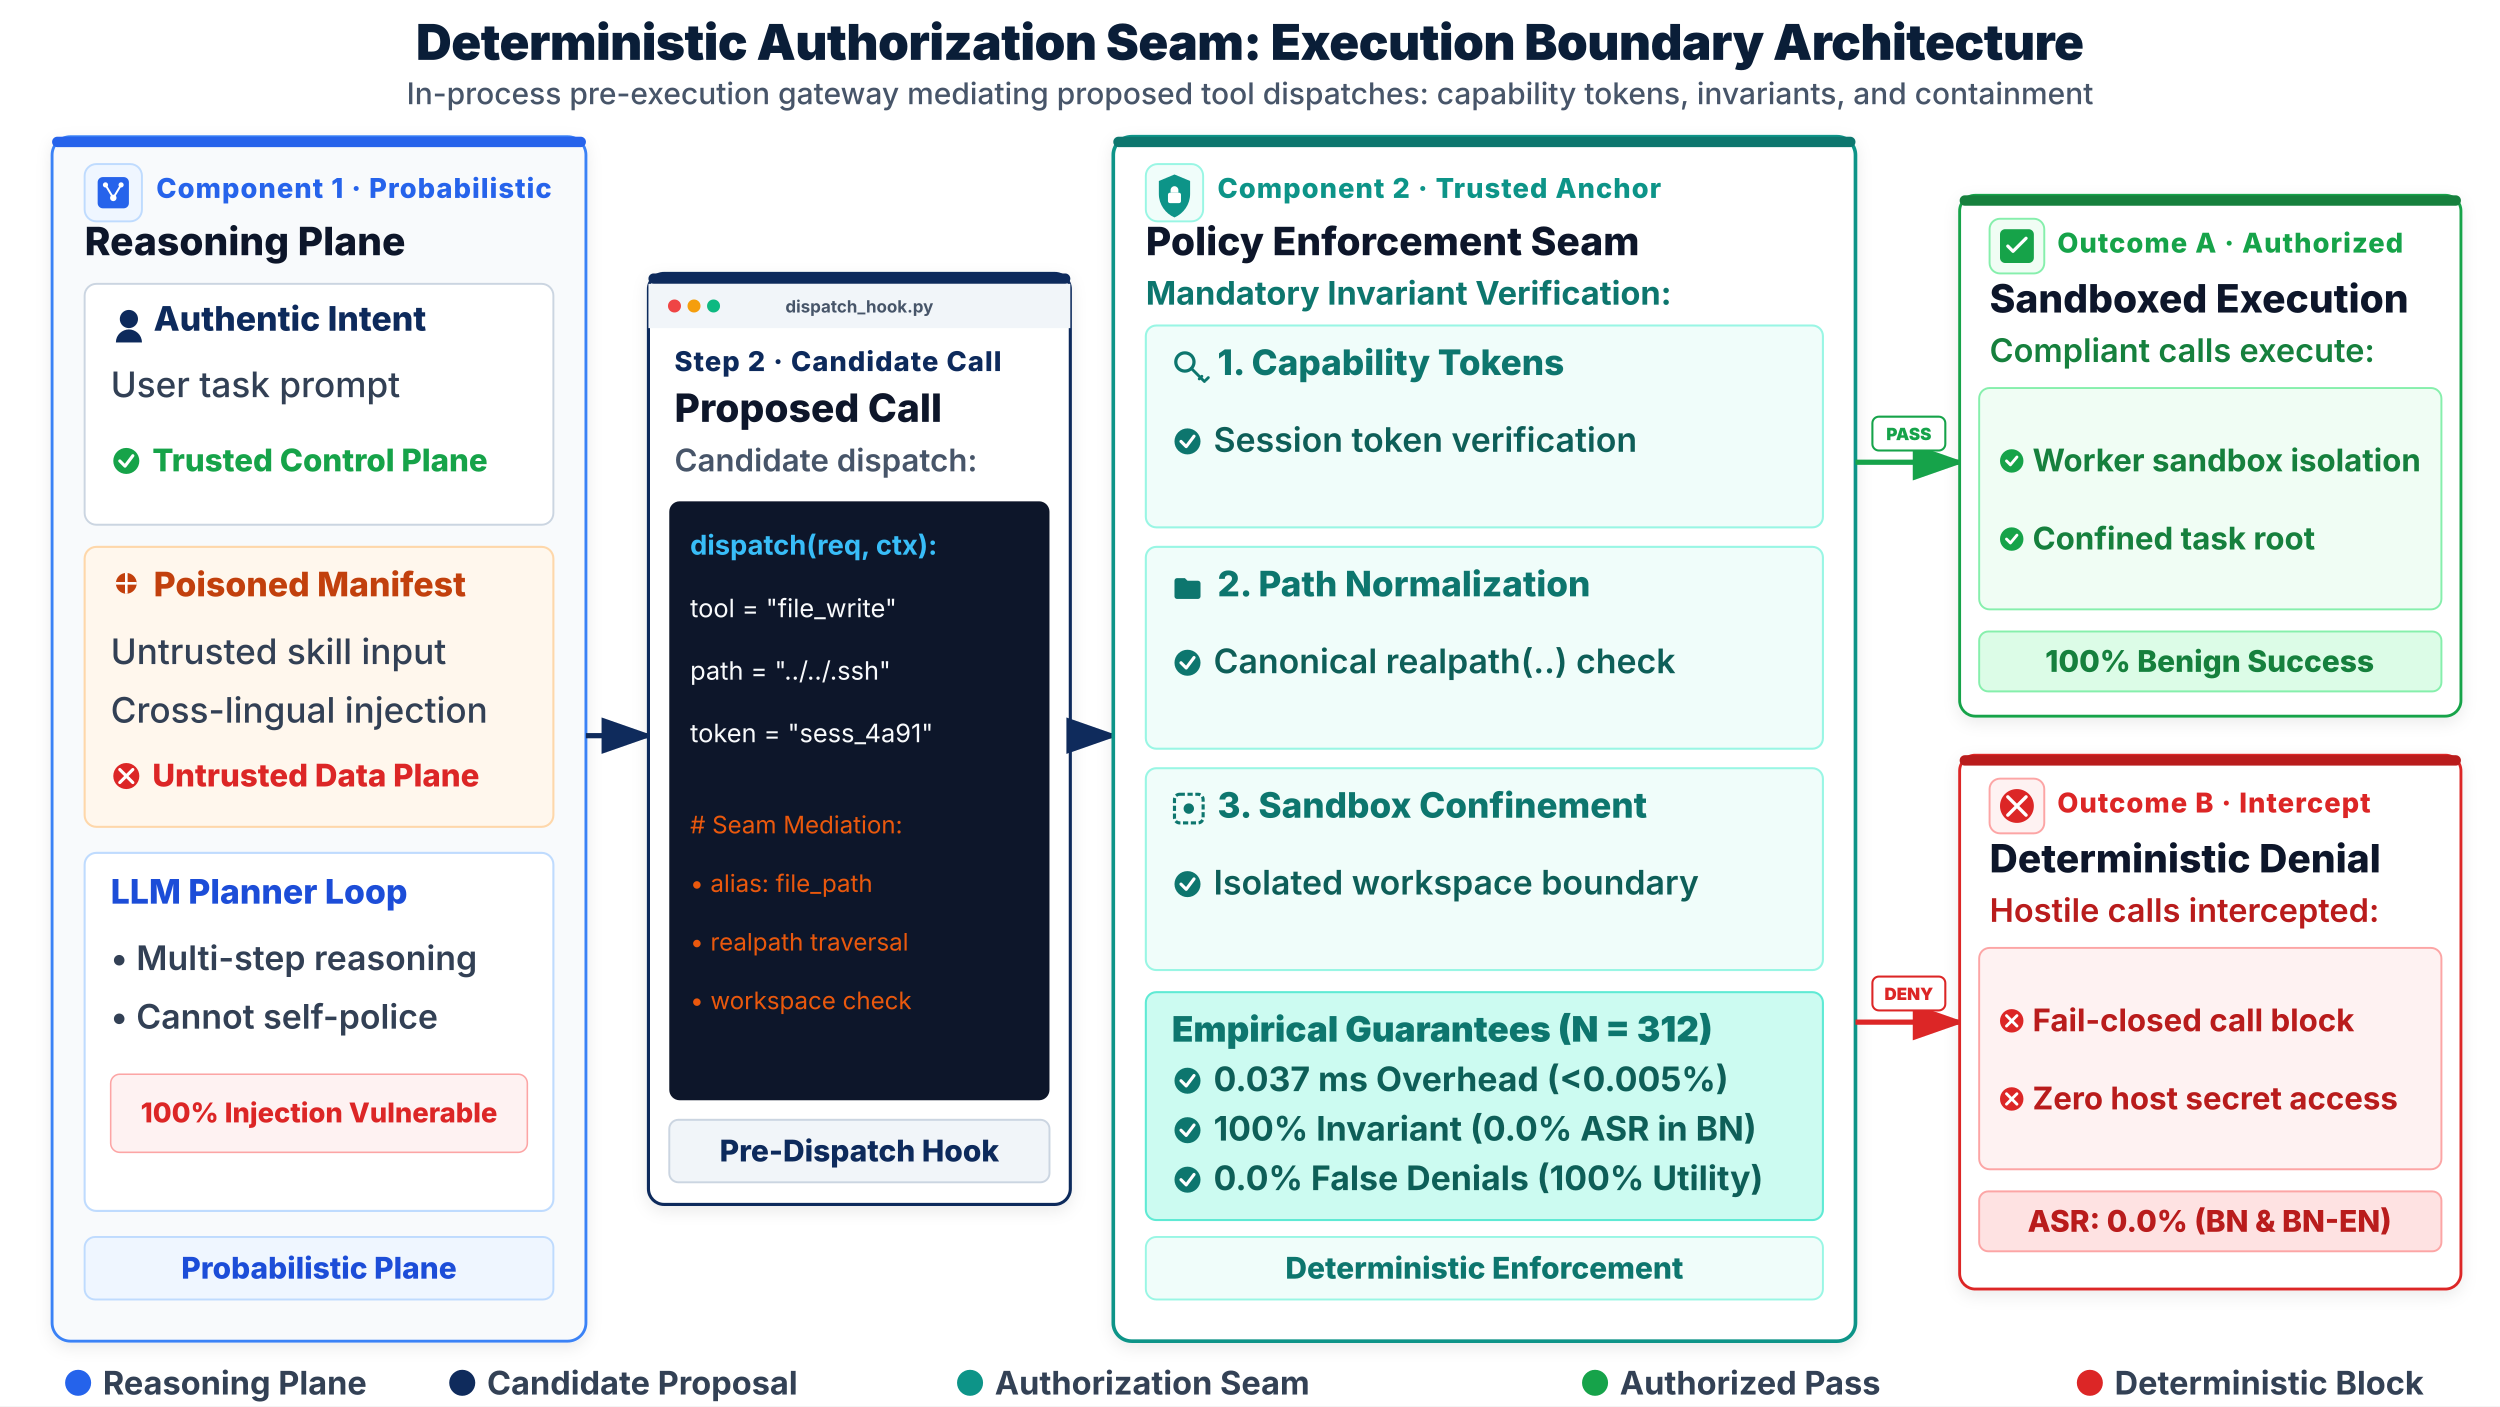
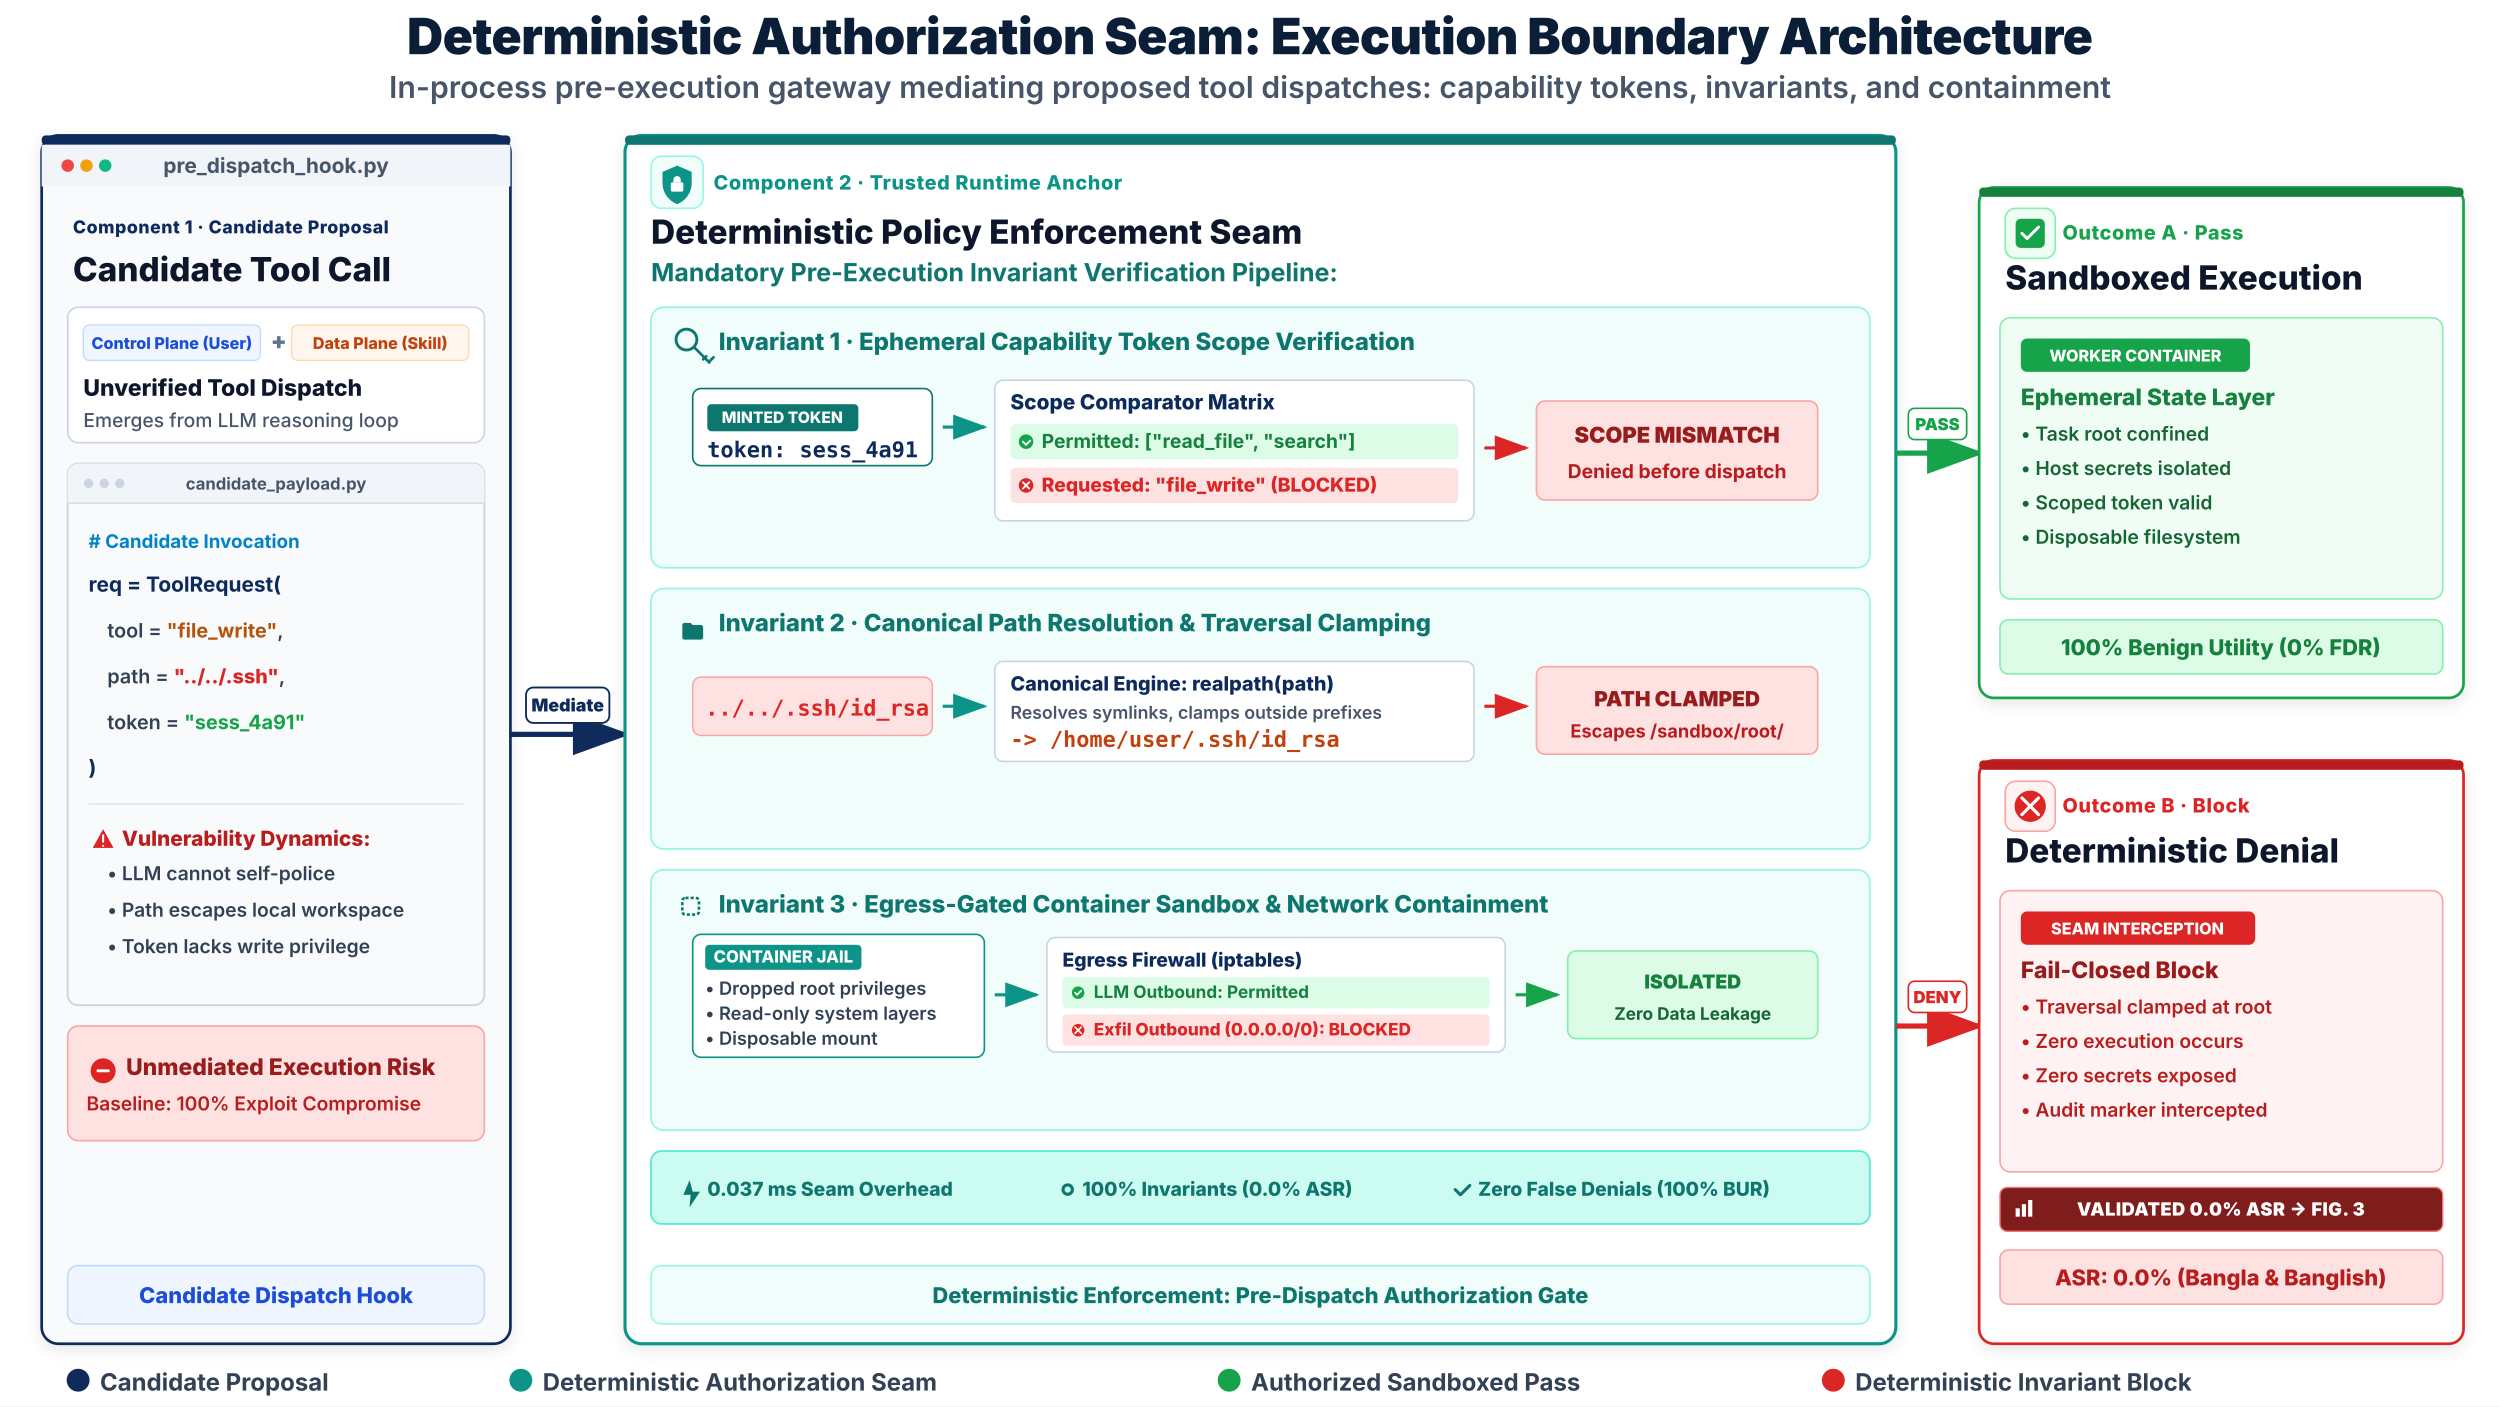
- <svg xmlns="http://www.w3.org/2000/svg" viewBox="0 0 1920 1080" width="1920" height="1080">
+ <svg xmlns="http://www.w3.org/2000/svg" viewBox="0 0 2400 1350" width="2400" height="1350">
  <defs>
-     <marker id="arrowNavy" markerWidth="10" markerHeight="7" refX="9" refY="3.5" orient="auto">
-       <polygon points="0 0, 10 3.5, 0 7" fill="#0f2b5c" />
-     </marker>
-     <marker id="arrowGreen" markerWidth="10" markerHeight="7" refX="9" refY="3.5" orient="auto">
-       <polygon points="0 0, 10 3.5, 0 7" fill="#16a34a" />
-     </marker>
-     <marker id="arrowRed" markerWidth="10" markerHeight="7" refX="9" refY="3.5" orient="auto">
-       <polygon points="0 0, 10 3.5, 0 7" fill="#dc2626" />
-     </marker>
-     <filter id="shadow" x="-4%" y="-4%" width="108%" height="112%">
-       <feDropShadow dx="0" dy="4" stdDeviation="6" flood-color="#0f172a" flood-opacity="0.08" />
+     <marker id="arrowNavy" markerWidth="11" markerHeight="8" refX="10" refY="4" orient="auto">
+       <polygon points="0 0, 11 4, 0 8" fill="#0f2b5c" />
+     </marker>
+     <marker id="arrowGreen" markerWidth="11" markerHeight="8" refX="10" refY="4" orient="auto">
+       <polygon points="0 0, 11 4, 0 8" fill="#16a34a" />
+     </marker>
+     <marker id="arrowRed" markerWidth="11" markerHeight="8" refX="10" refY="4" orient="auto">
+       <polygon points="0 0, 11 4, 0 8" fill="#dc2626" />
+     </marker>
+     <marker id="arrowTeal" markerWidth="11" markerHeight="8" refX="10" refY="4" orient="auto">
+       <polygon points="0 0, 11 4, 0 8" fill="#0d9488" />
+     </marker>
+     <filter id="shadow" x="-3%" y="-3%" width="106%" height="108%">
+       <feDropShadow dx="0" dy="5" stdDeviation="7" flood-color="#0f172a" flood-opacity="0.09" />
    </filter>
    <style>
-       text { font-family: 'Inter', -apple-system, BlinkMacSystemFont, 'Segoe UI', Roboto, sans-serif; }
-       .main-title { font-size: 38px; font-weight: 900; fill: #0a1e38; letter-spacing: -0.4px; }
-       .main-sub { font-size: 23px; font-weight: 500; fill: #475569; }
-       .step-badge { font-size: 21px; font-weight: 800; letter-spacing: 0.8px; text-transform: uppercase; }
-       .card-title { font-size: 30px; font-weight: 800; fill: #0f172a; }
-       .card-body { font-size: 27px; font-weight: 500; fill: #334155; line-height: 1.48; }
-       .pill-text { font-size: 23px; font-weight: 800; }
-       .seam-header { font-size: 27px; font-weight: 800; fill: #0f766e; }
-       .check-item { font-size: 26px; font-weight: 600; fill: #115e59; line-height: 1.45; }
-       .legend-lbl { font-size: 25px; font-weight: 700; fill: #334155; }
-       .conduit-label { font-size: 14px; font-weight: 900; }
+       text { font-family: 'Inter', 'Noto Sans Bengali', 'DejaVu Sans', sans-serif; }
+       .main-title { font-size: 48px; font-weight: 900; fill: #0a1e38; letter-spacing: -0.5px; }
+       .main-sub { font-size: 29px; font-weight: 600; fill: #475569; }
+       .step-badge { font-size: 19px; font-weight: 800; letter-spacing: 0.6px; text-transform: uppercase; }
+       .card-title { font-size: 32px; font-weight: 800; fill: #0f172a; }
+       .pill-text { font-size: 21px; font-weight: 800; }
+       .seam-header { font-size: 23px; font-weight: 800; fill: #0f766e; }
+       .legend-lbl { font-size: 23px; font-weight: 700; fill: #334155; }
+       .mono-code { font-family: 'JetBrains Mono', 'DejaVu Sans Mono', monospace; font-size: 21px; font-weight: 600; }
+       .cross-fig-badge { font-size: 19px; font-weight: 900; letter-spacing: 0.5px; }
+       .conduit-badge { font-size: 17px; font-weight: 900; }
    </style>
  </defs>
-   <rect width="1920" height="1080" fill="#ffffff" />
-   <text x="960" y="46" text-anchor="middle" class="main-title">Deterministic Authorization Seam: Execution Boundary Architecture</text>
-   <text x="960" y="80" text-anchor="middle" class="main-sub">In-process pre-execution gateway mediating proposed tool dispatches: capability tokens, invariants, and containment</text>
-   <g filter="url(#shadow)">
-     <rect x="40" y="105" width="410" height="925" rx="14" fill="#f8fafc" stroke="#3b82f6" stroke-width="2.2" />
-     <rect x="40" y="105" width="410" height="8" rx="4" fill="#2563eb" />
-     <g transform="translate(65, 126)">
-       <rect width="44" height="44" rx="9" fill="#eff6ff" stroke="#bfdbfe" stroke-width="1.5" />
-       <rect x="10" y="10" width="24" height="24" rx="4" fill="#2563eb" />
-       <circle cx="16" cy="16" r="2" fill="#ffffff" />
-       <circle cx="28" cy="16" r="2" fill="#ffffff" />
-       <circle cx="22" cy="26" r="2.5" fill="#ffffff" />
-       <path d="M16 16l6 10 6-10" fill="none" stroke="#ffffff" stroke-width="1.5" />
-     </g>
-     <text x="120" y="152" class="step-badge" fill="#2563eb">Component 1 · Probabilistic</text>
-     <text x="65" y="196" class="card-title">Reasoning Plane</text>
-     <rect x="65" y="218" width="360" height="185" rx="9" fill="#ffffff" stroke="#cbd5e1" stroke-width="1.5" />
-     <g transform="translate(85, 235)">
-       <circle cx="14" cy="10" r="7" fill="#0f2b5c" />
-       <path d="M4 28c0-6 5-10 10-10s10 4 10 10" fill="#0f2b5c" />
-     </g>
-     <text x="118" y="254" font-size="26" font-weight="800" fill="#0f2b5c">Authentic Intent</text>
-     <text x="85" y="305" class="card-body">User task prompt</text>
-     <g transform="translate(85, 360)">
-       <circle cx="12" cy="-6" r="10" fill="#16a34a" />
-       <path d="M 7 -6 L 11 -2 L 17 -10" fill="none" stroke="#ffffff" stroke-width="2.4" stroke-linecap="round" stroke-linejoin="round" />
-       <text x="32" y="2" font-size="24" font-weight="800" fill="#16a34a">Trusted Control Plane</text>
-     </g>
-     <rect x="65" y="420" width="360" height="215" rx="9" fill="#fff7ed" stroke="#fed7aa" stroke-width="1.6" />
-     <g transform="translate(85, 436)">
-       <circle cx="12" cy="12" r="8" fill="#c2410c" />
-       <line x1="4" y1="12" x2="20" y2="12" stroke="#ffffff" stroke-width="2" />
-       <line x1="12" y1="4" x2="12" y2="20" stroke="#ffffff" stroke-width="2" />
-     </g>
-     <text x="118" y="458" font-size="26" font-weight="800" fill="#c2410c">Poisoned Manifest</text>
-     <text x="85" y="510" class="card-body">Untrusted skill input</text>
-     <text x="85" y="555" class="card-body">Cross-lingual injection</text>
-     <g transform="translate(85, 602)">
-       <circle cx="12" cy="-6" r="10" fill="#dc2626" />
-       <path d="M 7 -11 L 17 -1 M 17 -11 L 7 -1" fill="none" stroke="#ffffff" stroke-width="2.4" stroke-linecap="round" />
-       <text x="32" y="2" font-size="24" font-weight="800" fill="#dc2626">Untrusted Data Plane</text>
-     </g>
-     <rect x="65" y="655" width="360" height="275" rx="9" fill="#ffffff" stroke="#bfdbfe" stroke-width="1.6" />
-     <text x="85" y="694" font-size="26" font-weight="800" fill="#1d4ed8">LLM Planner Loop</text>
-     <text x="85" y="745" font-size="26" font-weight="600" fill="#334155">• Multi-step reasoning</text>
-     <text x="85" y="790" font-size="26" font-weight="600" fill="#334155">• Cannot self-police</text>
-     <rect x="85" y="825" width="320" height="60" rx="7" fill="#fef2f2" stroke="#fca5a5" stroke-width="1.2" />
-     <text x="245" y="862" text-anchor="middle" font-size="21" font-weight="800" fill="#dc2626">100% Injection Vulnerable</text>
-     <rect x="65" y="950" width="360" height="48" rx="8" fill="#eff6ff" stroke="#bfdbfe" stroke-width="1.5" />
-     <text x="245" y="982" text-anchor="middle" class="pill-text" fill="#1d4ed8">Probabilistic Plane</text>
-   </g>
-   <path d="M 450 565 H 498" fill="none" stroke="#0f2b5c" stroke-width="4" marker-end="url(#arrowNavy)" />
-   <g filter="url(#shadow)">
-     <rect x="498" y="210" width="324" height="715" rx="12" fill="#ffffff" stroke="#0f2b5c" stroke-width="2.4" />
-     <rect x="498" y="210" width="324" height="8" rx="4" fill="#0f2b5c" />
-     <rect x="498" y="218" width="324" height="34" fill="#f1f5f9" />
-     <circle cx="518" cy="235" r="5" fill="#ef4444" />
-     <circle cx="533" cy="235" r="5" fill="#f59e0b" />
-     <circle cx="548" cy="235" r="5" fill="#10b981" />
-     <text x="660" y="240" text-anchor="middle" font-size="13" font-weight="700" fill="#475569">dispatch_hook.py</text>
-     <text x="518" y="285" class="step-badge" fill="#0f2b5c">Step 2 · Candidate Call</text>
-     <text x="518" y="324" class="card-title">Proposed Call</text>
-     <text x="518" y="362" font-size="24" font-weight="600" fill="#475569">Candidate dispatch:</text>
-     <rect x="514" y="385" width="292" height="460" rx="8" fill="#0f172a" />
-     <text x="530" y="426" font-family="'JetBrains Mono', monospace" font-size="21" font-weight="bold" fill="#38bdf8">dispatch(req, ctx):</text>
-     <text x="530" y="474" font-family="'JetBrains Mono', monospace" font-size="19.5" fill="#f8fafc">tool  = "file_write"</text>
-     <text x="530" y="522" font-family="'JetBrains Mono', monospace" font-size="19.5" fill="#f8fafc">path  = "../../.ssh"</text>
-     <text x="530" y="570" font-family="'JetBrains Mono', monospace" font-size="19.5" fill="#f8fafc">token = "sess_4a91"</text>
-     <text x="530" y="640" font-family="'JetBrains Mono', monospace" font-size="18.5" fill="#ea580c"># Seam Mediation:</text>
-     <text x="530" y="685" font-family="'JetBrains Mono', monospace" font-size="18.5" fill="#ea580c">• alias: file_path</text>
-     <text x="530" y="730" font-family="'JetBrains Mono', monospace" font-size="18.5" fill="#ea580c">• realpath traversal</text>
-     <text x="530" y="775" font-family="'JetBrains Mono', monospace" font-size="18.5" fill="#ea580c">• workspace check</text>
-     <rect x="514" y="860" width="292" height="48" rx="7" fill="#f1f5f9" stroke="#cbd5e1" stroke-width="1.5" />
-     <text x="660" y="892" text-anchor="middle" class="pill-text" fill="#0f2b5c">Pre-Dispatch Hook</text>
-   </g>
-   <path d="M 822 565 H 855" fill="none" stroke="#0f2b5c" stroke-width="4" marker-end="url(#arrowNavy)" />
-   <g filter="url(#shadow)">
-     <rect x="855" y="105" width="570" height="925" rx="14" fill="#ffffff" stroke="#0d9488" stroke-width="2.8" />
-     <rect x="855" y="105" width="570" height="8" rx="4" fill="#0f766e" />
-     <g transform="translate(880, 126)">
-       <rect width="44" height="44" rx="9" fill="#f0fdfa" stroke="#99f6e4" stroke-width="1.5" />
-       <path d="M22 8L34 13v10c0 8-5 15-12 18-7-3-12-10-12-18V13z" fill="#0d9488" />
-       <path d="M22 17a3 3 0 0 0-3 3v2h6v-2a3 3 0 0 0-3-3z" fill="#ffffff" />
-       <rect x="17" y="22" width="10" height="8" rx="1.5" fill="#ffffff" />
-     </g>
-     <text x="935" y="152" class="step-badge" fill="#0d9488">Component 2 · Trusted Anchor</text>
-     <text x="880" y="196" class="card-title">Policy Enforcement Seam</text>
-     <text x="880" y="234" font-size="25" font-weight="700" fill="#0f766e">Mandatory Invariant Verification:</text>
-     <rect x="880" y="250" width="520" height="155" rx="8" fill="#f0fdfa" stroke="#99f6e4" stroke-width="1.6" />
-     <g transform="translate(900, 268)">
-       <circle cx="10" cy="10" r="7" fill="none" stroke="#0f766e" stroke-width="2.5" />
-       <path d="M15 15l10 10m-4-2l2-2m3 3l2-2" fill="none" stroke="#0f766e" stroke-width="2.2" stroke-linecap="round" />
-     </g>
-     <text x="935" y="288" class="seam-header">1. Capability Tokens</text>
-     <g transform="translate(900, 345)">
-       <circle cx="12" cy="-6" r="10" fill="#0f766e" />
-       <path d="M 7 -6 L 11 -2 L 17 -10" fill="none" stroke="#ffffff" stroke-width="2.4" stroke-linecap="round" stroke-linejoin="round" />
-       <text x="32" y="2" class="check-item">Session token verification</text>
-     </g>
-     <rect x="880" y="420" width="520" height="155" rx="8" fill="#f0fdfa" stroke="#99f6e4" stroke-width="1.6" />
-     <g transform="translate(900, 438)">
-       <path d="M4 6h6l2 2h8a2 2 0 0 1 2 2v10a2 2 0 0 1-2 2H4a2 2 0 0 1-2-2V8a2 2 0 0 1 2-2z" fill="#0f766e" />
-     </g>
-     <text x="935" y="458" class="seam-header">2. Path Normalization</text>
-     <g transform="translate(900, 515)">
-       <circle cx="12" cy="-6" r="10" fill="#0f766e" />
-       <path d="M 7 -6 L 11 -2 L 17 -10" fill="none" stroke="#ffffff" stroke-width="2.4" stroke-linecap="round" stroke-linejoin="round" />
-       <text x="32" y="2" class="check-item">Canonical realpath(..) check</text>
-     </g>
-     <rect x="880" y="590" width="520" height="155" rx="8" fill="#f0fdfa" stroke="#99f6e4" stroke-width="1.6" />
-     <g transform="translate(900, 608)">
-       <rect x="2" y="2" width="22" height="22" rx="4" fill="none" stroke="#0f766e" stroke-width="2.4" stroke-dasharray="4 2" />
-       <circle cx="13" cy="13" r="4" fill="#0f766e" />
-     </g>
-     <text x="935" y="628" class="seam-header">3. Sandbox Confinement</text>
-     <g transform="translate(900, 685)">
-       <circle cx="12" cy="-6" r="10" fill="#0f766e" />
-       <path d="M 7 -6 L 11 -2 L 17 -10" fill="none" stroke="#ffffff" stroke-width="2.4" stroke-linecap="round" stroke-linejoin="round" />
-       <text x="32" y="2" class="check-item">Isolated workspace boundary</text>
-     </g>
-     <rect x="880" y="762" width="520" height="175" rx="8" fill="#ccfbf1" stroke="#5eead4" stroke-width="1.6" />
-     <text x="900" y="800" font-size="27" font-weight="900" fill="#0f766e">Empirical Guarantees (N = 312)</text>
-     <g transform="translate(900, 836)">
-       <circle cx="12" cy="-6" r="10" fill="#0f766e" />
-       <path d="M 7 -6 L 11 -2 L 17 -10" fill="none" stroke="#ffffff" stroke-width="2.4" stroke-linecap="round" stroke-linejoin="round" />
-       <text x="32" y="2" font-size="26" font-weight="700" fill="#115e59">0.037 ms Overhead (&lt;0.005%)</text>
-     </g>
-     <g transform="translate(900, 874)">
-       <circle cx="12" cy="-6" r="10" fill="#0f766e" />
-       <path d="M 7 -6 L 11 -2 L 17 -10" fill="none" stroke="#ffffff" stroke-width="2.4" stroke-linecap="round" stroke-linejoin="round" />
-       <text x="32" y="2" font-size="26" font-weight="700" fill="#115e59">100% Invariant (0.0% ASR in BN)</text>
-     </g>
-     <g transform="translate(900, 912)">
-       <circle cx="12" cy="-6" r="10" fill="#0f766e" />
-       <path d="M 7 -6 L 11 -2 L 17 -10" fill="none" stroke="#ffffff" stroke-width="2.4" stroke-linecap="round" stroke-linejoin="round" />
-       <text x="32" y="2" font-size="26" font-weight="700" fill="#115e59">0.0% False Denials (100% Utility)</text>
-     </g>
-     <rect x="880" y="950" width="520" height="48" rx="8" fill="#f0fdfa" stroke="#99f6e4" stroke-width="1.5" />
-     <text x="1140" y="982" text-anchor="middle" class="pill-text" fill="#0f766e">Deterministic Enforcement</text>
-   </g>
-   <path d="M 1425 355 H 1505" fill="none" stroke="#16a34a" stroke-width="4" marker-end="url(#arrowGreen)" />
-   <rect x="1438" y="320" width="56" height="26" rx="5" fill="#ffffff" stroke="#16a34a" stroke-width="1.6" />
-   <text x="1466" y="338" text-anchor="middle" font-size="13" font-weight="900" fill="#16a34a">PASS</text>
-   <path d="M 1425 785 H 1505" fill="none" stroke="#dc2626" stroke-width="4" marker-end="url(#arrowRed)" />
-   <rect x="1438" y="750" width="56" height="26" rx="5" fill="#ffffff" stroke="#dc2626" stroke-width="1.6" />
-   <text x="1466" y="768" text-anchor="middle" font-size="13" font-weight="900" fill="#dc2626">DENY</text>
-   <g filter="url(#shadow)">
-     <rect x="1505" y="150" width="385" height="400" rx="12" fill="#ffffff" stroke="#16a34a" stroke-width="2.2" />
-     <rect x="1505" y="150" width="385" height="8" rx="4" fill="#15803d" />
-     <g transform="translate(1528, 168)">
-       <rect width="42" height="42" rx="8" fill="#f0fdf4" stroke="#86efac" stroke-width="1.5" />
-       <rect x="8" y="8" width="26" height="26" rx="4" fill="#16a34a" />
-       <path d="M14 21l4 4 10-10" fill="none" stroke="#ffffff" stroke-width="2.5" stroke-linecap="round" stroke-linejoin="round" />
-     </g>
-     <text x="1580" y="194" class="step-badge" fill="#16a34a">Outcome A · Authorized</text>
-     <text x="1528" y="240" class="card-title">Sandboxed Execution</text>
-     <text x="1528" y="278" font-size="25" font-weight="600" fill="#15803d">Compliant calls execute:</text>
-     <rect x="1520" y="298" width="355" height="170" rx="8" fill="#f0fdf4" stroke="#86efac" stroke-width="1.5" />
-     <g transform="translate(1535, 360)">
-       <circle cx="10" cy="-6" r="9" fill="#16a34a" />
-       <path d="M 6 -6 L 9 -3 L 14 -9" fill="none" stroke="#ffffff" stroke-width="2.2" stroke-linecap="round" stroke-linejoin="round" />
-       <text x="26" y="2" font-size="24" font-weight="700" fill="#15803d">Worker sandbox isolation</text>
-     </g>
-     <g transform="translate(1535, 420)">
-       <circle cx="10" cy="-6" r="9" fill="#16a34a" />
-       <path d="M 6 -6 L 9 -3 L 14 -9" fill="none" stroke="#ffffff" stroke-width="2.2" stroke-linecap="round" stroke-linejoin="round" />
-       <text x="26" y="2" font-size="24" font-weight="700" fill="#15803d">Confined task root</text>
-     </g>
-     <rect x="1520" y="485" width="355" height="46" rx="7" fill="#dcfce7" stroke="#86efac" stroke-width="1.5" />
-     <text x="1697" y="516" text-anchor="middle" class="pill-text" fill="#15803d">100% Benign Success</text>
-   </g>
-   <g filter="url(#shadow)">
-     <rect x="1505" y="580" width="385" height="410" rx="12" fill="#ffffff" stroke="#dc2626" stroke-width="2.2" />
-     <rect x="1505" y="580" width="385" height="8" rx="4" fill="#b91c1c" />
-     <g transform="translate(1528, 598)">
-       <rect width="42" height="42" rx="8" fill="#fef2f2" stroke="#fca5a5" stroke-width="1.5" />
-       <circle cx="21" cy="21" r="13" fill="#dc2626" />
-       <path d="M14 14l14 14M28 14L14 28" fill="none" stroke="#ffffff" stroke-width="2.6" stroke-linecap="round" />
-     </g>
-     <text x="1580" y="624" class="step-badge" fill="#dc2626">Outcome B · Intercept</text>
-     <text x="1528" y="670" class="card-title">Deterministic Denial</text>
-     <text x="1528" y="708" font-size="25" font-weight="600" fill="#b91c1c">Hostile calls intercepted:</text>
-     <rect x="1520" y="728" width="355" height="170" rx="8" fill="#fef2f2" stroke="#fca5a5" stroke-width="1.5" />
-     <g transform="translate(1535, 790)">
-       <circle cx="10" cy="-6" r="9" fill="#dc2626" />
-       <path d="M 6 -10 L 14 -2 M 14 -10 L 6 -2" fill="none" stroke="#ffffff" stroke-width="2.2" stroke-linecap="round" />
-       <text x="26" y="2" font-size="24" font-weight="700" fill="#b91c1c">Fail-closed call block</text>
-     </g>
-     <g transform="translate(1535, 850)">
-       <circle cx="10" cy="-6" r="9" fill="#dc2626" />
-       <path d="M 6 -10 L 14 -2 M 14 -10 L 6 -2" fill="none" stroke="#ffffff" stroke-width="2.2" stroke-linecap="round" />
-       <text x="26" y="2" font-size="24" font-weight="700" fill="#b91c1c">Zero host secret access</text>
-     </g>
-     <rect x="1520" y="915" width="355" height="46" rx="7" fill="#fee2e2" stroke="#fca5a5" stroke-width="1.5" />
-     <text x="1697" y="946" text-anchor="middle" class="pill-text" fill="#b91c1c">ASR: 0.0% (BN &amp; BN-EN)</text>
-   </g>
-   <g transform="translate(45, 1052)">
-     <circle cx="15" cy="10" r="10" fill="#2563eb" />
-     <text x="34" y="19" class="legend-lbl">Reasoning Plane</text>
-     <circle cx="310" cy="10" r="10" fill="#0f2b5c" />
-     <text x="329" y="19" class="legend-lbl">Candidate Proposal</text>
-     <circle cx="700" cy="10" r="10" fill="#0d9488" />
-     <text x="719" y="19" class="legend-lbl">Authorization Seam</text>
-     <circle cx="1180" cy="10" r="10" fill="#16a34a" />
-     <text x="1199" y="19" class="legend-lbl">Authorized Pass</text>
-     <circle cx="1560" cy="10" r="10" fill="#dc2626" />
-     <text x="1579" y="19" class="legend-lbl">Deterministic Block</text>
+   <rect width="2400" height="1350" fill="#ffffff" />
+   <text x="1200" y="52" text-anchor="middle" class="main-title">Deterministic Authorization Seam: Execution Boundary Architecture</text>
+   <text x="1200" y="94" text-anchor="middle" class="main-sub">In-process pre-execution gateway mediating proposed tool dispatches: capability tokens, invariants, and containment</text>
+   <g filter="url(#shadow)">
+     <rect x="40" y="130" width="450" height="1160" rx="16" fill="#f8fafc" stroke="#0f2b5c" stroke-width="2.6" />
+     <rect x="40" y="130" width="450" height="9" rx="4" fill="#0f2b5c" />
+     <rect x="40" y="139" width="450" height="40" fill="#f1f5f9" />
+     <circle cx="65" cy="159" r="6" fill="#ef4444" />
+     <circle cx="83" cy="159" r="6" fill="#f59e0b" />
+     <circle cx="101" cy="159" r="6" fill="#10b981" />
+     <text x="265" y="166" text-anchor="middle" font-size="20" font-weight="700" fill="#475569">pre_dispatch_hook.py</text>
+     <text x="70" y="224" font-size="17" font-weight="800" letter-spacing="0.5px" text-transform="uppercase" fill="#0f2b5c">Component 1 · Candidate Proposal</text>
+     <text x="70" y="270" class="card-title">Candidate Tool Call</text>
+     <rect x="65" y="295" width="400" height="130" rx="10" fill="#ffffff" stroke="#cbd5e1" stroke-width="1.6" />
+     <g transform="translate(80, 312)">
+       <rect x="0" y="0" width="170" height="34" rx="6" fill="#eff6ff" stroke="#bfdbfe" stroke-width="1.3" />
+       <text x="85" y="23" text-anchor="middle" font-size="15.5" font-weight="800" fill="#1d4ed8">Control Plane (User)</text>
+       <text x="180" y="23" font-size="22" font-weight="900" fill="#64748b">+</text>
+       <rect x="200" y="0" width="170" height="34" rx="6" fill="#fff7ed" stroke="#fed7aa" stroke-width="1.3" />
+       <text x="285" y="23" text-anchor="middle" font-size="15.5" font-weight="800" fill="#c2410c">Data Plane (Skill)</text>
+       <text x="0" y="68" font-size="22" font-weight="800" fill="#0f172a">Unverified Tool Dispatch</text>
+       <text x="0" y="98" font-size="18.5" font-weight="500" fill="#475569">Emerges from LLM reasoning loop</text>
+     </g>
+     <rect x="65" y="445" width="400" height="520" rx="10" fill="#f8fafc" stroke="#cbd5e1" stroke-width="1.8" />
+     <rect x="65" y="445" width="400" height="38" rx="10" fill="#f1f5f9" />
+     <rect x="65" y="471" width="400" height="12" fill="#f1f5f9" />
+     <circle cx="85" cy="464" r="4.5" fill="#cbd5e1" />
+     <circle cx="100" cy="464" r="4.5" fill="#cbd5e1" />
+     <circle cx="115" cy="464" r="4.5" fill="#cbd5e1" />
+     <text x="265" y="470" text-anchor="middle" font-size="16" font-weight="700" fill="#475569">candidate_payload.py</text>
+     <line x1="65" y1="483" x2="465" y2="483" stroke="#cbd5e1" stroke-width="1.2" />
+     <g transform="translate(85, 510)">
+       <text x="0" y="16" font-family="'JetBrains Mono', 'Fira Code', monospace" font-size="18" font-weight="700" fill="#0284c7"># Candidate Invocation</text>
+       <text x="0" y="58" font-family="'JetBrains Mono', 'Fira Code', monospace" font-size="20" font-weight="700" fill="#0f2b5c">req = ToolRequest(</text>
+       <text x="18" y="102" font-family="'JetBrains Mono', 'Fira Code', monospace" font-size="19" font-weight="600" fill="#334155">tool  = <tspan fill="#b45309" font-weight="700">"file_write"</tspan>,</text>
+       <text x="18" y="146" font-family="'JetBrains Mono', 'Fira Code', monospace" font-size="19" font-weight="600" fill="#334155">path  = <tspan fill="#dc2626" font-weight="800">"../../.ssh"</tspan>,</text>
+       <text x="18" y="190" font-family="'JetBrains Mono', 'Fira Code', monospace" font-size="19" font-weight="600" fill="#334155">token = <tspan fill="#16a34a" font-weight="700">"sess_4a91"</tspan>
+       </text>
+       <text x="0" y="234" font-family="'JetBrains Mono', 'Fira Code', monospace" font-size="20" font-weight="700" fill="#0f2b5c">)</text>
+       <line x1="0" y1="262" x2="360" y2="262" stroke="#e2e8f0" stroke-width="1.8" />
+       <g transform="translate(0, 280)">
+         <polygon points="14,6 24,24 4,24" fill="#dc2626" />
+         <line x1="14" y1="12" x2="14" y2="18" stroke="#ffffff" stroke-width="2" stroke-linecap="round" />
+         <circle cx="14" cy="22" r="1" fill="#ffffff" />
+         <text x="32" y="22" font-size="20" font-weight="800" fill="#b91c1c">Vulnerability Dynamics:</text>
+       </g>
+       <text x="18" y="335" font-size="18.5" font-weight="600" fill="#334155">• LLM cannot self-police</text>
+       <text x="18" y="370" font-size="18.5" font-weight="600" fill="#334155">• Path escapes local workspace</text>
+       <text x="18" y="405" font-size="18.5" font-weight="600" fill="#334155">• Token lacks write privilege</text>
+     </g>
+     <rect x="65" y="985" width="400" height="110" rx="10" fill="#fee2e2" stroke="#fca5a5" stroke-width="1.6" />
+     <g transform="translate(83, 1012)">
+       <circle cx="16" cy="16" r="12" fill="#dc2626" />
+       <path d="M 11 16 L 21 16" stroke="#ffffff" stroke-width="2.8" stroke-linecap="round" />
+       <text x="38" y="20" font-size="22" font-weight="800" fill="#991b1b">Unmediated Execution Risk</text>
+       <text x="0" y="54" font-size="18.5" font-weight="600" fill="#b91c1c">Baseline: 100% Exploit Compromise</text>
+     </g>
+     <rect x="65" y="1215" width="400" height="56" rx="10" fill="#eff6ff" stroke="#bfdbfe" stroke-width="1.6" />
+     <text x="265" y="1251" text-anchor="middle" class="pill-text" fill="#1d4ed8">Candidate Dispatch Hook</text>
+   </g>
+   <path d="M 490 705 H 600" fill="none" stroke="#0f2b5c" stroke-width="5" marker-end="url(#arrowNavy)" />
+   <rect x="505" y="660" width="80" height="34" rx="7" fill="#ffffff" stroke="#0f2b5c" stroke-width="1.8" />
+   <text x="545" y="683" text-anchor="middle" class="conduit-badge" fill="#0f2b5c">Mediate</text>
+   <g filter="url(#shadow)">
+     <rect x="600" y="130" width="1220" height="1160" rx="16" fill="#ffffff" stroke="#0d9488" stroke-width="3" />
+     <rect x="600" y="130" width="1220" height="9" rx="4" fill="#0f766e" />
+     <g transform="translate(625, 150)">
+       <rect width="50" height="50" rx="10" fill="#f0fdfa" stroke="#99f6e4" stroke-width="1.6" />
+       <path d="M25 9L39 15v11c0 9-6 17-14 20-8-3-14-11-14-20V15z" fill="#0d9488" />
+       <path d="M25 19a3.5 3.5 0 0 0-3.5 3.5v2.5h7v-2.5a3.5 3.5 0 0 0-3.5-3.5z" fill="#ffffff" />
+       <rect x="19" y="25" width="12" height="9" rx="1.5" fill="#ffffff" />
+     </g>
+     <text x="685" y="182" class="step-badge" fill="#0d9488">Component 2 · Trusted Runtime Anchor</text>
+     <text x="625" y="234" class="card-title">Deterministic Policy Enforcement Seam</text>
+     <text x="625" y="270" font-size="24" font-weight="700" fill="#0f766e">Mandatory Pre-Execution Invariant Verification Pipeline:</text>
+     <rect x="625" y="295" width="1170" height="250" rx="12" fill="#f0fdfa" stroke="#99f6e4" stroke-width="1.8" />
+     <g transform="translate(645, 312)">
+       <circle cx="14" cy="14" r="10" fill="none" stroke="#0f766e" stroke-width="2.8" />
+       <path d="M22 22l14 14m-6-3l3-3m4 4l3-3" fill="none" stroke="#0f766e" stroke-width="2.6" stroke-linecap="round" />
+     </g>
+     <text x="690" y="336" class="seam-header">Invariant 1 · Ephemeral Capability Token Scope Verification</text>
+     <g transform="translate(645, 365)">
+       <g transform="translate(20, 8)">
+         <rect width="230" height="74" rx="8" fill="#ffffff" stroke="#0f766e" stroke-width="1.6" />
+         <rect x="14" y="15" width="145" height="26" rx="4" fill="#0f766e" />
+         <text x="86" y="33" text-anchor="middle" font-size="15" font-weight="800" fill="#ffffff">MINTED TOKEN</text>
+         <text x="14" y="66" class="mono-code" font-size="21" fill="#0f2b5c">token: sess_4a91</text>
+       </g>
+       <path d="M 260 45 H 300" fill="none" stroke="#0d9488" stroke-width="3" marker-end="url(#arrowTeal)" />
+       <g transform="translate(310, 0)">
+         <rect width="460" height="135" rx="8" fill="#ffffff" stroke="#cbd5e1" stroke-width="1.6" />
+         <text x="15" y="28" font-size="20" font-weight="800" fill="#0f2b5c">Scope Comparator Matrix</text>
+         <rect x="15" y="42" width="430" height="34" rx="5" fill="#dcfce7" />
+         <circle cx="30" cy="59" r="7" fill="#16a34a" />
+         <path d="M27 59l3 3 4-4" fill="none" stroke="#ffffff" stroke-width="1.8" stroke-linecap="round" />
+         <text x="45" y="65" font-size="18.5" font-weight="700" fill="#15803d">Permitted: ["read_file", "search"]</text>
+         <rect x="15" y="84" width="430" height="34" rx="5" fill="#fee2e2" />
+         <circle cx="30" cy="101" r="7" fill="#dc2626" />
+         <path d="M27 98l6 6M33 98l-6 6" stroke="#ffffff" stroke-width="1.8" stroke-linecap="round" />
+         <text x="45" y="107" font-size="18.5" font-weight="800" fill="#dc2626">Requested: "file_write" (BLOCKED)</text>
+       </g>
+       <path d="M 780 65 H 820" fill="none" stroke="#dc2626" stroke-width="3" marker-end="url(#arrowRed)" />
+       <g transform="translate(830, 20)">
+         <rect width="270" height="95" rx="8" fill="#fee2e2" stroke="#fca5a5" stroke-width="1.6" />
+         <text x="135" y="40" text-anchor="middle" font-size="21" font-weight="900" fill="#991b1b">SCOPE MISMATCH</text>
+         <text x="135" y="74" text-anchor="middle" font-size="18.5" font-weight="700" fill="#b91c1c">Denied before dispatch</text>
+       </g>
+     </g>
+     <rect x="625" y="565" width="1170" height="250" rx="12" fill="#f0fdfa" stroke="#99f6e4" stroke-width="1.8" />
+     <g transform="translate(645, 582)">
+       <path d="M12 16h6l2 2h8a2 2 0 0 1 2 2v10a2 2 0 0 1-2 2H12a2 2 0 0 1-2-2V18a2 2 0 0 1 2-2z" fill="#0f766e" />
+     </g>
+     <text x="690" y="606" class="seam-header">Invariant 2 · Canonical Path Resolution &amp; Traversal Clamping</text>
+     <g transform="translate(645, 630)">
+       <g transform="translate(20, 20)">
+         <rect width="230" height="56" rx="8" fill="#fee2e2" stroke="#fca5a5" stroke-width="1.5" />
+         <text x="12" y="37" class="mono-code" font-size="21" fill="#dc2626">../../.ssh/id_rsa</text>
+       </g>
+       <path d="M 260 48 H 300" fill="none" stroke="#0d9488" stroke-width="3" marker-end="url(#arrowTeal)" />
+       <g transform="translate(310, 5)">
+         <rect width="460" height="96" rx="8" fill="#ffffff" stroke="#cbd5e1" stroke-width="1.6" />
+         <text x="15" y="28" font-size="19" font-weight="800" fill="#0f2b5c">Canonical Engine: realpath(path)</text>
+         <text x="15" y="55" font-size="17" font-weight="600" fill="#475569">Resolves symlinks, clamps outside prefixes</text>
+         <text x="15" y="82" class="mono-code" font-size="17" fill="#c2410c">-&gt; /home/user/.ssh/id_rsa</text>
+       </g>
+       <path d="M 780 48 H 820" fill="none" stroke="#dc2626" stroke-width="3" marker-end="url(#arrowRed)" />
+       <g transform="translate(830, 10)">
+         <rect width="270" height="84" rx="8" fill="#fee2e2" stroke="#fca5a5" stroke-width="1.6" />
+         <text x="135" y="38" text-anchor="middle" font-size="20" font-weight="900" fill="#991b1b">PATH CLAMPED</text>
+         <text x="135" y="68" text-anchor="middle" font-size="17.5" font-weight="700" fill="#b91c1c">Escapes /sandbox/root/</text>
+       </g>
+     </g>
+     <rect x="625" y="835" width="1170" height="250" rx="12" fill="#f0fdfa" stroke="#99f6e4" stroke-width="1.8" />
+     <g transform="translate(645, 852)">
+       <rect x="10" y="10" width="16" height="16" rx="3" fill="none" stroke="#0f766e" stroke-width="2.5" stroke-dasharray="3 2" />
+     </g>
+     <text x="690" y="876" class="seam-header">Invariant 3 · Egress-Gated Container Sandbox &amp; Network Containment</text>
+     <g transform="translate(645, 895)">
+       <g transform="translate(20, 2)">
+         <rect width="280" height="118" rx="8" fill="#ffffff" stroke="#0d9488" stroke-width="1.6" />
+         <rect x="12" y="10" width="150" height="24" rx="4" fill="#0d9488" />
+         <text x="87" y="27" text-anchor="middle" font-size="16" font-weight="800" fill="#ffffff">CONTAINER JAIL</text>
+         <text x="12" y="58" font-size="17.5" font-weight="600" fill="#334155">• Dropped root privileges</text>
+         <text x="12" y="82" font-size="17.5" font-weight="600" fill="#334155">• Read-only system layers</text>
+         <text x="12" y="106" font-size="17.5" font-weight="600" fill="#334155">• Disposable mount</text>
+       </g>
+       <path d="M 310 60 H 350" fill="none" stroke="#0d9488" stroke-width="3" marker-end="url(#arrowTeal)" />
+       <g transform="translate(360, 5)">
+         <rect width="440" height="110" rx="8" fill="#ffffff" stroke="#cbd5e1" stroke-width="1.6" />
+         <text x="15" y="28" font-size="18.5" font-weight="800" fill="#0f2b5c">Egress Firewall (iptables)</text>
+         <rect x="15" y="38" width="410" height="30" rx="4" fill="#dcfce7" />
+         <circle cx="30" cy="53" r="6" fill="#16a34a" />
+         <path d="M27 53l2 2 4-4" fill="none" stroke="#ffffff" stroke-width="1.6" stroke-linecap="round" />
+         <text x="45" y="58" font-size="16.5" font-weight="700" fill="#15803d">LLM Outbound: Permitted</text>
+         <rect x="15" y="74" width="410" height="30" rx="4" fill="#fee2e2" />
+         <circle cx="30" cy="89" r="6" fill="#dc2626" />
+         <path d="M27 86l6 6M33 86l-6 6" stroke="#ffffff" stroke-width="1.6" stroke-linecap="round" />
+         <text x="45" y="94" font-size="16.5" font-weight="800" fill="#dc2626">Exfil Outbound (0.0.0.0/0): BLOCKED</text>
+       </g>
+       <path d="M 810 60 H 850" fill="none" stroke="#16a34a" stroke-width="3" marker-end="url(#arrowGreen)" />
+       <g transform="translate(860, 18)">
+         <rect width="240" height="84" rx="8" fill="#dcfce7" stroke="#86efac" stroke-width="1.6" />
+         <text x="120" y="36" text-anchor="middle" font-size="18.5" font-weight="900" fill="#15803d">ISOLATED</text>
+         <text x="120" y="66" text-anchor="middle" font-size="16.5" font-weight="700" fill="#166534">Zero Data Leakage</text>
+       </g>
+     </g>
+     <rect x="625" y="1105" width="1170" height="70" rx="10" fill="#ccfbf1" stroke="#5eead4" stroke-width="1.8" />
+     <g transform="translate(625, 1148)">
+       <g transform="translate(30, 0)">
+         <path d="M7 -15L1 -1h7l-1 12 10-15h-7z" fill="#0f766e" />
+         <text x="24" y="0" font-size="18.5" font-weight="800" fill="#0f766e">0.037 ms Seam Overhead</text>
+       </g>
+       <g transform="translate(390, 0)">
+         <circle cx="10" cy="-6" r="6" fill="#0f766e" />
+         <circle cx="10" cy="-6" r="3" fill="#ccfbf1" />
+         <text x="24" y="0" font-size="18.5" font-weight="800" fill="#0f766e">100% Invariants (0.0% ASR)</text>
+       </g>
+       <g transform="translate(770, 0)">
+         <path d="M 2 -6 L 7 -1 L 16 -10" fill="none" stroke="#0f766e" stroke-width="3" stroke-linecap="round" stroke-linejoin="round" />
+         <text x="24" y="0" font-size="18.5" font-weight="800" fill="#0f766e">Zero False Denials (100% BUR)</text>
+       </g>
+     </g>
+     <rect x="625" y="1215" width="1170" height="56" rx="10" fill="#f0fdfa" stroke="#99f6e4" stroke-width="1.6" />
+     <text x="1210" y="1251" text-anchor="middle" class="pill-text" font-size="23" fill="#0f766e">Deterministic Enforcement: Pre-Dispatch Authorization Gate</text>
+   </g>
+   <path d="M 1820 435 H 1900" fill="none" stroke="#16a34a" stroke-width="5" marker-end="url(#arrowGreen)" />
+   <rect x="1832" y="392" width="56" height="30" rx="6" fill="#ffffff" stroke="#16a34a" stroke-width="1.6" />
+   <text x="1860" y="413" text-anchor="middle" font-size="16" font-weight="900" fill="#16a34a">PASS</text>
+   <path d="M 1820 985 H 1900" fill="none" stroke="#dc2626" stroke-width="5" marker-end="url(#arrowRed)" />
+   <rect x="1832" y="942" width="56" height="30" rx="6" fill="#ffffff" stroke="#dc2626" stroke-width="1.6" />
+   <text x="1860" y="963" text-anchor="middle" font-size="16" font-weight="900" fill="#dc2626">DENY</text>
+   <g filter="url(#shadow)">
+     <rect x="1900" y="180" width="465" height="490" rx="14" fill="#ffffff" stroke="#16a34a" stroke-width="2.6" />
+     <rect x="1900" y="180" width="465" height="9" rx="4" fill="#15803d" />
+     <g transform="translate(1925, 200)">
+       <rect width="48" height="48" rx="10" fill="#f0fdf4" stroke="#86efac" stroke-width="1.6" />
+       <rect x="10" y="10" width="28" height="28" rx="5" fill="#16a34a" />
+       <path d="M16 24l5 5 11-11" fill="none" stroke="#ffffff" stroke-width="2.8" stroke-linecap="round" stroke-linejoin="round" />
+     </g>
+     <text x="1980" y="230" class="step-badge" fill="#16a34a">Outcome A · Pass</text>
+     <text x="1925" y="278" class="card-title" font-size="28">Sandboxed Execution</text>
+     <rect x="1920" y="305" width="425" height="270" rx="10" fill="#f0fdf4" stroke="#86efac" stroke-width="1.6" />
+     <g transform="translate(1940, 325)">
+       <rect x="0" y="0" width="220" height="32" rx="6" fill="#16a34a" />
+       <text x="110" y="22" text-anchor="middle" font-size="15.5" font-weight="800" fill="#ffffff">WORKER CONTAINER</text>
+       <text x="0" y="64" font-size="22" font-weight="800" fill="#15803d">Ephemeral State Layer</text>
+       <text x="0" y="98" font-size="18.5" font-weight="600" fill="#166534">• Task root confined</text>
+       <text x="0" y="131" font-size="18.5" font-weight="600" fill="#166534">• Host secrets isolated</text>
+       <text x="0" y="164" font-size="18.5" font-weight="600" fill="#166534">• Scoped token valid</text>
+       <text x="0" y="197" font-size="18.5" font-weight="600" fill="#166534">• Disposable filesystem</text>
+     </g>
+     <rect x="1920" y="595" width="425" height="52" rx="8" fill="#dcfce7" stroke="#86efac" stroke-width="1.6" />
+     <text x="2132" y="629" text-anchor="middle" class="pill-text" font-size="21" fill="#15803d">100% Benign Utility (0% FDR)</text>
+   </g>
+   <g filter="url(#shadow)">
+     <rect x="1900" y="730" width="465" height="560" rx="14" fill="#ffffff" stroke="#dc2626" stroke-width="2.6" />
+     <rect x="1900" y="730" width="465" height="9" rx="4" fill="#b91c1c" />
+     <g transform="translate(1925, 750)">
+       <rect width="48" height="48" rx="10" fill="#fef2f2" stroke="#fca5a5" stroke-width="1.6" />
+       <circle cx="24" cy="24" r="15" fill="#dc2626" />
+       <path d="M16 16l16 16M32 16L16 32" fill="none" stroke="#ffffff" stroke-width="3" stroke-linecap="round" />
+     </g>
+     <text x="1980" y="780" class="step-badge" fill="#dc2626">Outcome B · Block</text>
+     <text x="1925" y="828" class="card-title" font-size="28">Deterministic Denial</text>
+     <rect x="1920" y="855" width="425" height="270" rx="10" fill="#fef2f2" stroke="#fca5a5" stroke-width="1.6" />
+     <g transform="translate(1940, 875)">
+       <rect x="0" y="0" width="225" height="32" rx="6" fill="#dc2626" />
+       <text x="112" y="22" text-anchor="middle" font-size="15.5" font-weight="800" fill="#ffffff">SEAM INTERCEPTION</text>
+       <text x="0" y="64" font-size="22" font-weight="800" fill="#991b1b">Fail-Closed Block</text>
+       <text x="0" y="98" font-size="18.5" font-weight="600" fill="#b91c1c">• Traversal clamped at root</text>
+       <text x="0" y="131" font-size="18.5" font-weight="600" fill="#b91c1c">• Zero execution occurs</text>
+       <text x="0" y="164" font-size="18.5" font-weight="600" fill="#b91c1c">• Zero secrets exposed</text>
+       <text x="0" y="197" font-size="18.5" font-weight="600" fill="#b91c1c">• Audit marker intercepted</text>
+     </g>
+     <rect x="1920" y="1140" width="425" height="42" rx="7" fill="#7f1d1d" stroke="#f87171" stroke-width="1.4" />
+     <g transform="translate(1935, 1152)">
+       <rect x="0" y="8" width="4" height="8" fill="#ffffff" />
+       <rect x="6" y="4" width="4" height="12" fill="#ffffff" />
+       <rect x="12" y="0" width="4" height="16" fill="#ffffff" />
+     </g>
+     <text x="2132" y="1167" text-anchor="middle" font-size="17.5" font-weight="900" letter-spacing="0.4px" fill="#ffffff">VALIDATED 0.0% ASR  -&gt;  FIG. 3</text>
+     <rect x="1920" y="1200" width="425" height="52" rx="8" fill="#fee2e2" stroke="#fca5a5" stroke-width="1.6" />
+     <text x="2132" y="1234" text-anchor="middle" class="pill-text" font-size="20" fill="#b91c1c">ASR: 0.0% (Bangla &amp; Banglish)</text>
+   </g>
+   <g transform="translate(60, 1315)">
+     <circle cx="15" cy="10" r="11" fill="#0f2b5c" />
+     <text x="36" y="20" class="legend-lbl">Candidate Proposal</text>
+     <circle cx="440" cy="10" r="11" fill="#0d9488" />
+     <text x="461" y="20" class="legend-lbl">Deterministic Authorization Seam</text>
+     <circle cx="1120" cy="10" r="11" fill="#16a34a" />
+     <text x="1141" y="20" class="legend-lbl">Authorized Sandboxed Pass</text>
+     <circle cx="1700" cy="10" r="11" fill="#dc2626" />
+     <text x="1721" y="20" class="legend-lbl">Deterministic Invariant Block</text>
  </g>
</svg>
